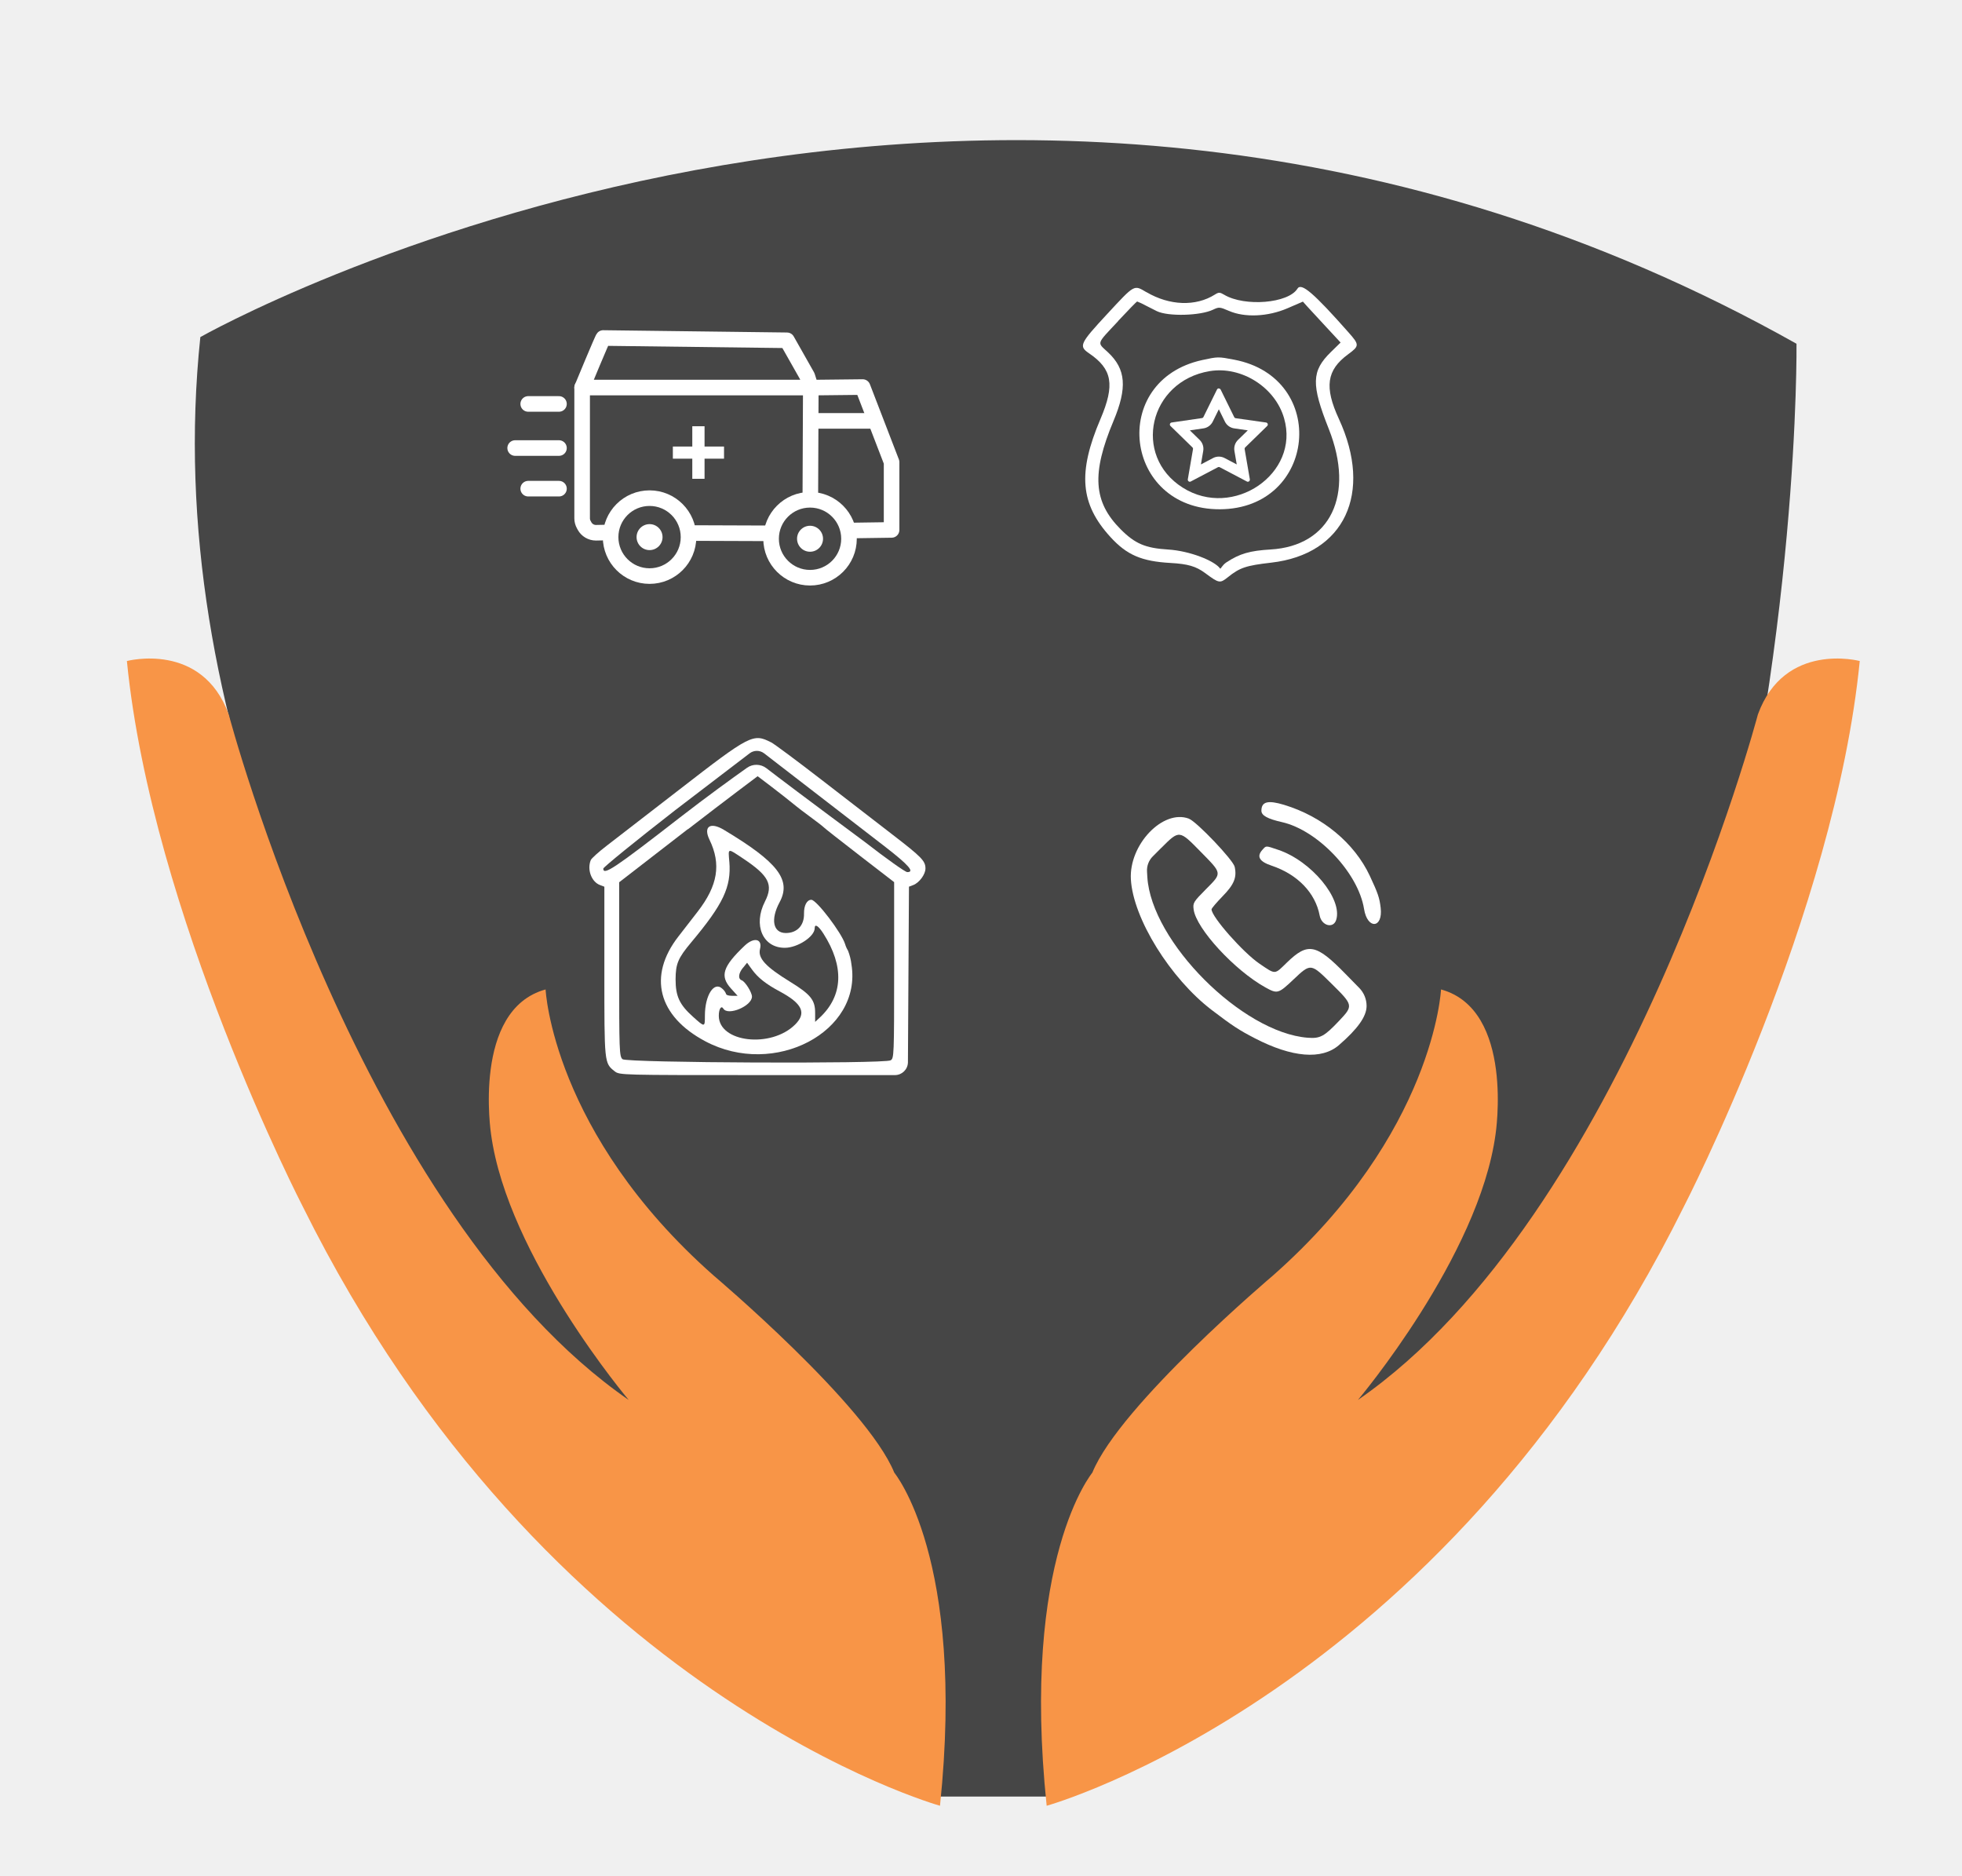
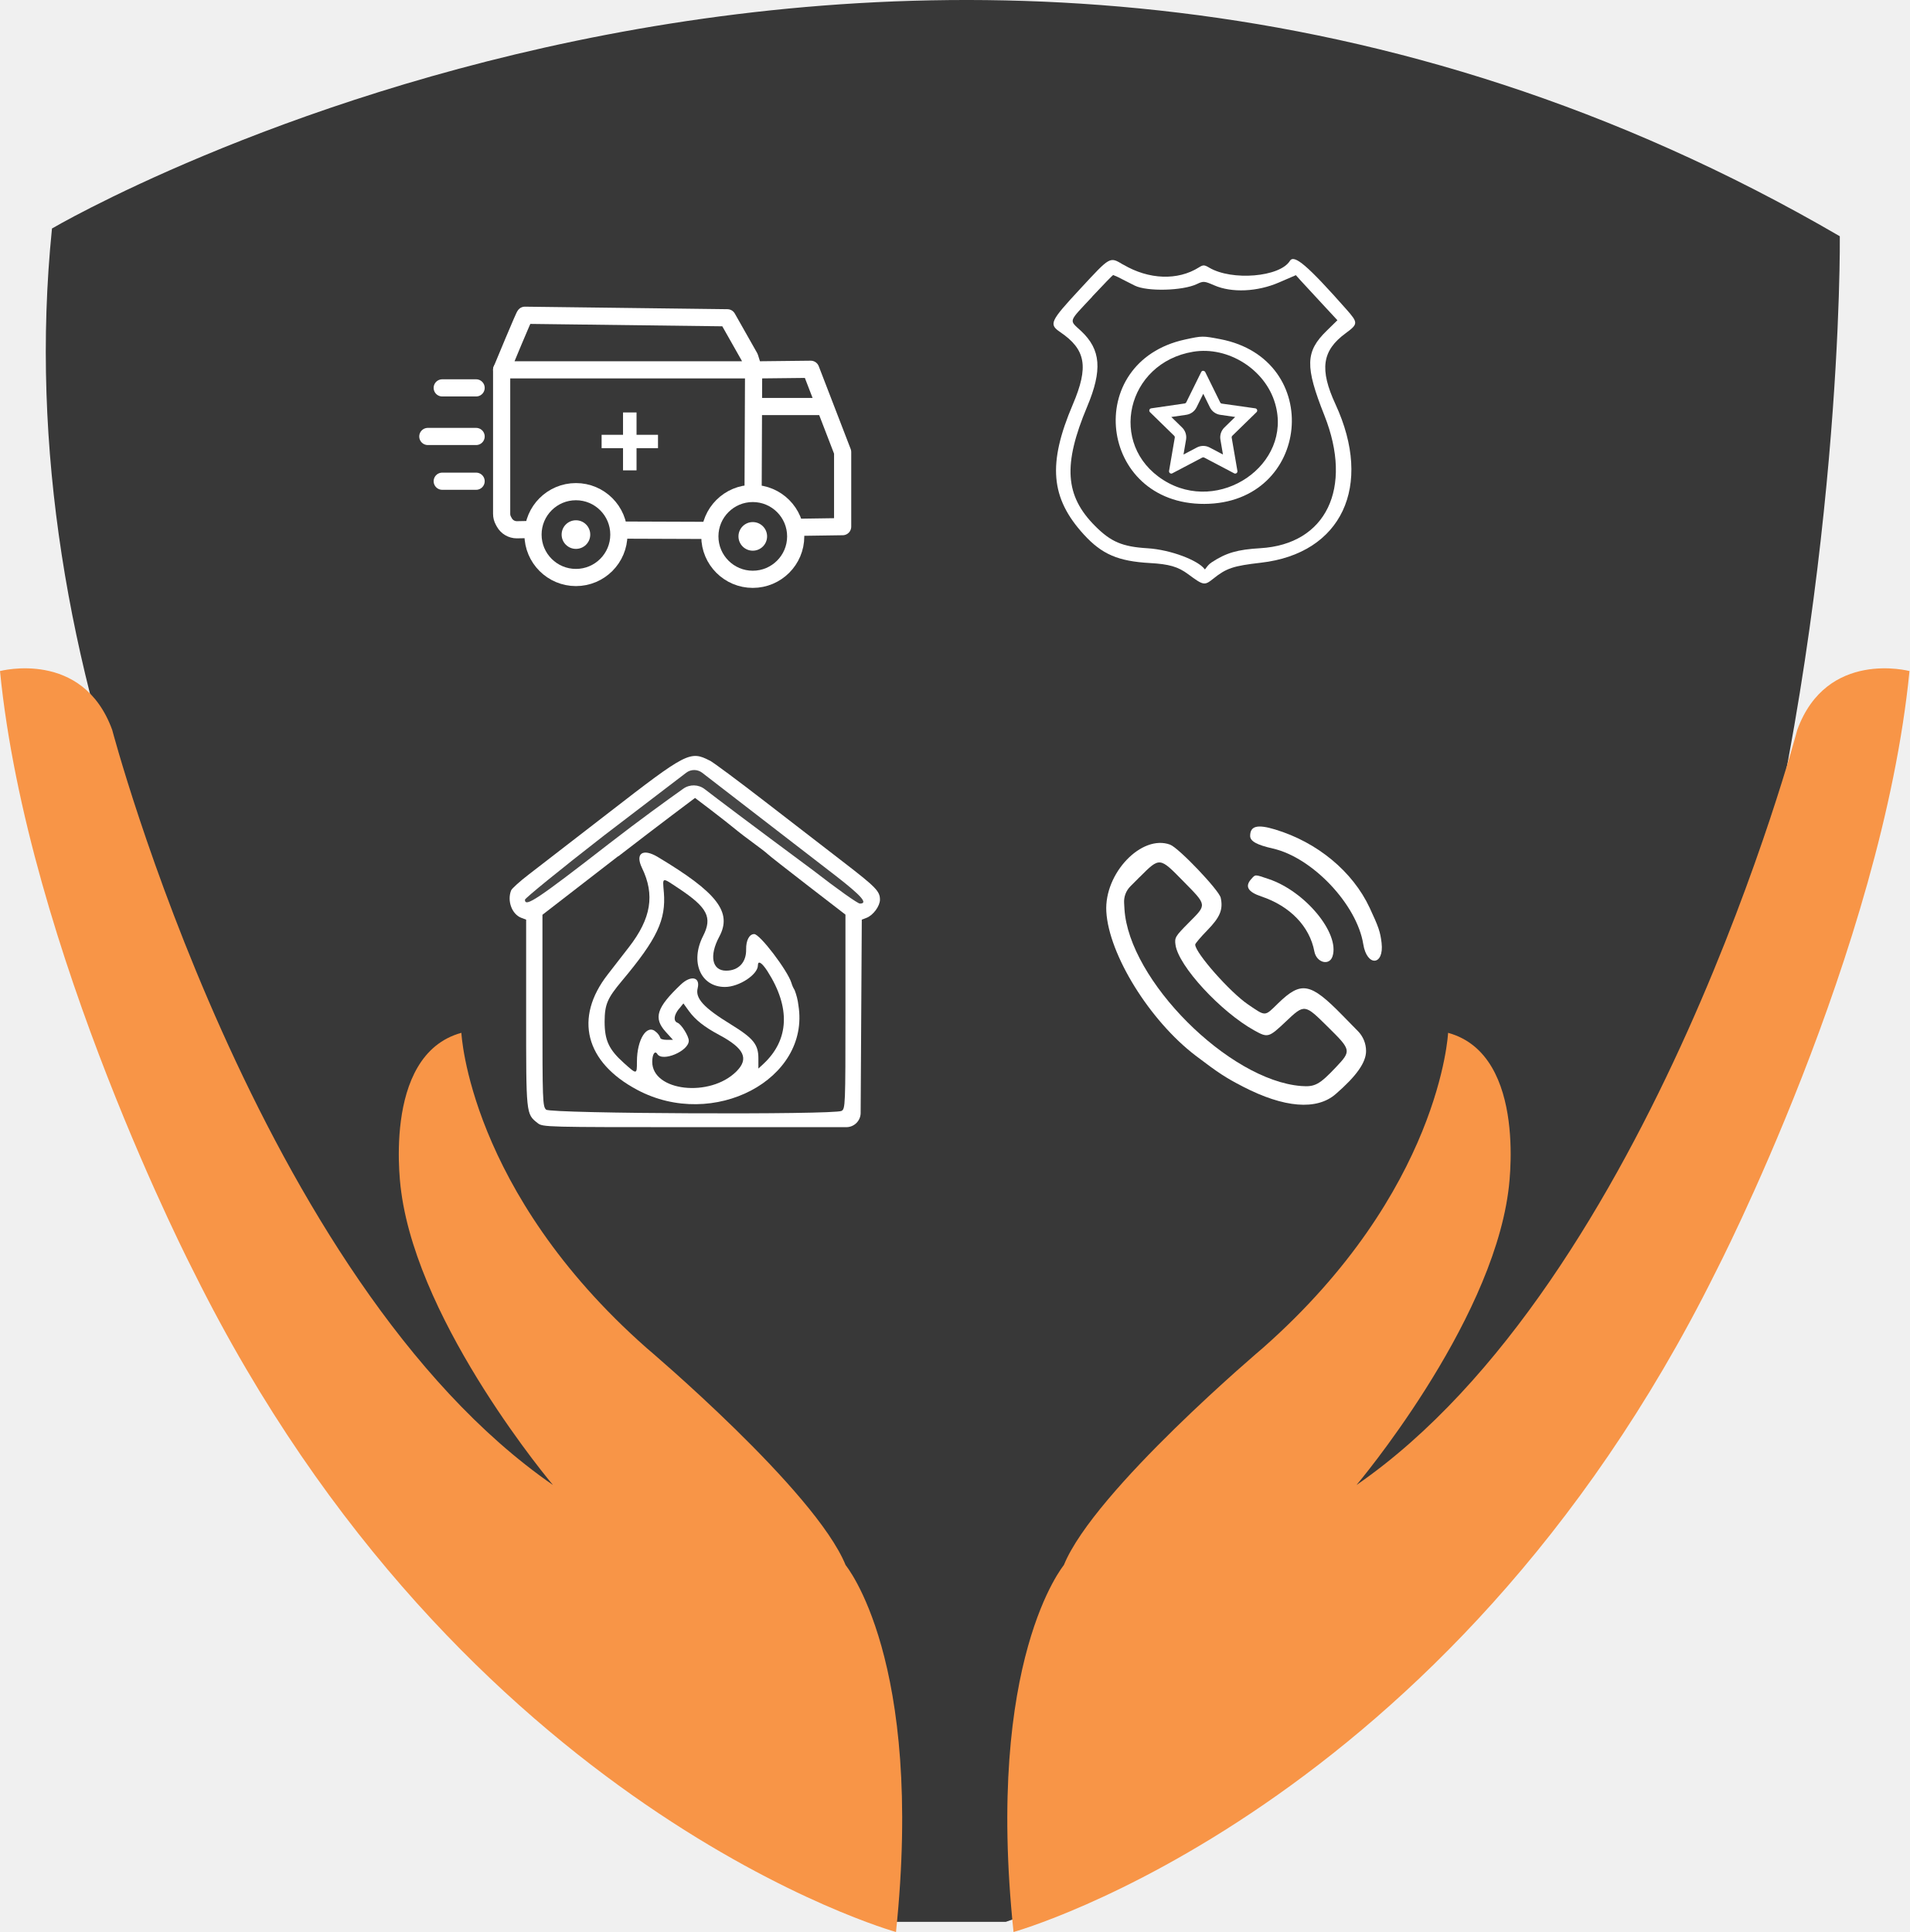
- <svg xmlns="http://www.w3.org/2000/svg" id="svg" viewBox="0 0 755.43 722">
-   <defs>
-     <style>.cls-1{fill:#464646;}.cls-1,.cls-2,.cls-4,.cls-7,.cls-8{fill-rule:evenodd;}.cls-2,.cls-3,.cls-6{fill:#fff;}.cls-4{fill:#f89547;}.cls-5,.cls-7,.cls-8{fill:none;stroke-linecap:round;stroke-width:6px;}.cls-5,.cls-6,.cls-7,.cls-8{stroke:#fff;}.cls-5,.cls-6,.cls-8{stroke-miterlimit:10;}.cls-6{font-size:37.67px;stroke-width:2px;font-family:OCRAExtended, OCR A Extended;}.cls-7{stroke-linejoin:round;}</style>
-   </defs>
-   <path class="cls-1" d="M77.14,129.76s303.43-172.29,614.57,2.57c0,0,5.15,462.85-286.71,559.28H361.29S46.29,422.9,77.14,129.76Z" />
-   <path class="cls-2" d="M441.4,112.45c8.9,5.24,19,5.6,26.38.94,1.48-.93,1.88-.92,3.59.09,7.94,4.69,24.69,3.29,28.19-2.36,1.49-2.42,6.23,1.65,19.75,16.94,4.14,4.69,4.13,5.12-.27,8.35-8.26,6.07-9.19,12.6-3.53,24.85,13.21,28.61,2.14,52.12-26.06,55.34-9.74,1.12-12.09,1.91-16.74,5.65-3,2.39-3.36,2.32-8.71-1.65-3.52-2.6-6.61-3.5-13.29-3.88-11.14-.62-16.81-3.05-23.11-9.93C415.9,194,414.88,182,423.73,161.26c5.59-13.13,4.55-19.15-4.38-25.23-4.08-2.78-3.65-3.71,7-15.2s10.21-11.2,15-8.38" />
-   <path class="cls-1" d="M430.5,123.64c-8.52,9.11-8.17,8-3.88,12,6.9,6.46,7.47,13.63,2.11,26.41-8.51,20.28-7.78,31.17,2.8,41.75,5.51,5.52,9.49,7.21,18.25,7.75,8.28.51,17.86,4.31,20,7.32.23.32.73-1.27,2.45-2.4,5.1-3.34,9-4.47,17-4.94,23-1.36,32.49-20.94,22.39-46.41-6.81-17.14-6.67-22.3.8-29.59l3.75-3.67-5.5-5.93c-3-3.26-6.3-6.8-7.27-7.87l-1.75-1.95-5.9,2.55c-7.56,3.27-16.5,3.68-22.62,1-3.49-1.51-3.8-1.53-6.1-.43-4.94,2.34-17.28,2.66-21.62.55-.72-.35-2.64-1.32-4.29-2.17a27.22,27.22,0,0,0-3.29-1.55c-.17,0-3.46,3.38-7.32,7.51" />
-   <path class="cls-2" d="M475.23,138.47c36.54,7,31.67,57.43-5.55,57.58-37,.14-42.83-49.61-6.75-57.45,6.05-1.31,6.11-1.31,12.3-.13" />
-   <path class="cls-1" d="M465.77,142.87c-23.32,3.86-29.94,32.52-10.36,44.87,19.39,12.25,45.21-5.42,39-26.73C491,149.09,478,140.85,465.77,142.87" />
-   <path class="cls-2" d="M296.85,285.73c1.25.64,9.95,7.11,19.33,14.36l27.53,21.26c11.22,8.64,12.62,10.1,12.62,13,0,2.25-2.38,5.48-4.69,6.36l-1.66.63-.2,33.84-.2,33.83h0a5,5,0,0,1-5,4.86h-53.2c-52,0-52.88,0-54.68-1.44-4.07-3.2-4-3-4-38.48v-32.6l-1.71-.65c-3.24-1.24-5-5.87-3.54-9.57.24-.63,3-3.15,6.22-5.61L261.52,304c27.3-21.15,28.49-21.76,35.33-18.24" />
-   <line class="cls-3" x1="291.42" y1="287.84" x2="260.04" y2="311.87" />
-   <path class="cls-1" d="M260,311.87c-15.24,11.84-27.72,22-27.72,22.51,0,2.77,4.24-.05,29.41-19.6,10.49-8.14,20.57-15.41,25.89-19.18a6.3,6.3,0,0,1,7.52.14c4.55,3.51,14.83,11.28,38,28.47,8.15,6.33,15.45,11.52,16.22,11.52,2.93,0,.66-2.63-8.32-9.61L294.2,290a4.59,4.59,0,0,0-5.57,0Z" />
-   <path class="cls-1" d="M264.82,319.2,238.4,339.64l0,33.46c0,31.54.06,33.54,1.28,34.65,1.57,1.42,100.6,1.84,103.22.44,1.33-.71,1.37-1.85,1.37-34.67V339.59l-13.11-10.11c-7.2-5.57-13.52-10.51-14-11s-2.84-2.3-5.17-4-4.74-3.56-5.33-4.05c-5.7-4.69-14.95-11.62-14.95-11.62s-12.31,9.2-26.84,20.43" />
-   <path class="cls-2" d="M494.42,309.84c14.75,4.46,27.07,14.67,33,27.33,3.16,6.77,3.72,8.42,4.18,12.29.94,8-5.12,8.45-6.4.45-2.22-13.85-17.75-30.28-31.59-33.42-5.59-1.26-7.93-2.56-7.93-4.39,0-3.51,2.5-4.15,8.75-2.26" />
-   <path class="cls-2" d="M457.73,315.15c3,1.11,17.08,15.91,17.66,18.54.9,4.1-.22,6.81-4.68,11.37-2.32,2.38-4.23,4.63-4.23,5,0,2.88,12.15,16.64,18.48,20.94s5.71,4.23,10.53-.45c8.05-7.81,11.24-7.21,22.41,4.21l5.45,5.56a9.92,9.92,0,0,1,2.83,6.93h0c0,4-3.35,8.76-10.66,15.09-6.6,5.71-18,4.79-32.36-2.64-6.13-3.17-8.55-4.76-16.55-10.84-16-12.19-30.34-35.29-31.19-50.36-.75-13.36,12.34-27.06,22.31-23.36" />
-   <path class="cls-2" d="M278.79,319.5c20.72,12.42,26,19.25,21.38,27.82-3.57,6.66-2.52,11.86,2.4,11.86,4.35,0,7.1-2.92,7-7.46-.05-3.14,1.11-5.33,2.82-5.33,2,0,11.65,12.71,13,17.05a10,10,0,0,0,1.12,2.52,21.31,21.31,0,0,1,1.33,5.35C332,397.2,298.14,415,271.55,400.85c-18.21-9.66-22.18-25.12-10.35-40.33l7.44-9.6c7.74-10,9.1-18.23,4.54-27.65-2.47-5.1.29-7,5.61-3.77" />
-   <path class="cls-1" d="M447.07,326.45l-3.2,3.21a7.62,7.62,0,0,0-2.23,5.89l.12,2.09c1.52,24.85,36.48,59.87,61.74,61.85,4.82.38,6.4-.48,12.2-6.62,5.38-5.7,5.33-5.94-2.83-14s-8.12-8.17-14.76-1.88c-5.91,5.59-6.25,5.69-10.88,3.13-11.83-6.53-26.65-22.61-27.64-30-.34-2.53-.09-2.94,4.69-7.76,6.33-6.38,6.4-5.92-1.94-14.42s-8.19-8.54-15.27-1.47" />
-   <path class="cls-2" d="M492.12,327.14c12.78,4.28,24.91,18.94,22.35,27-1.1,3.46-5.62,2.26-6.36-1.7-1.64-8.73-8.5-15.84-18.53-19.2-4.72-1.58-5.84-3.53-3.5-6.11,1.48-1.64,1.15-1.64,6,0" />
-   <path class="cls-1" d="M280.82,331.74c.78,9.71-2.34,16.3-14.65,31-5.14,6.14-6,8.24-6.05,14.22,0,6.56,1.47,9.76,6.71,14.46,4.56,4.1,4.58,4.1,4.58-.43,0-7.85,3.52-13.34,6.66-10.41a4.81,4.81,0,0,1,1.51,2.09c0,.37,1,.68,2.22.68H284l-2.57-2.84c-4.32-4.79-3.15-8.44,5.29-16.46,3.56-3.39,6.9-2.67,5.91,1.27-.89,3.54,2.14,6.83,11.61,12.64,7.87,4.84,9.61,7,9.61,11.88v3.55l1.77-1.64c9-8.4,9.52-19.69,1.4-32.38-1.93-3-3.34-3.89-3.34-2.05,0,3.23-6.59,7.55-11.52,7.55-8.51,0-12.26-8.77-7.62-17.84,3.29-6.45,1.53-9.91-8.41-16.52-6.15-4.08-5.75-4.18-5.32,1.24" />
-   <path class="cls-1" d="M286.08,372.52c-1.77,2.2-2,4.3-.47,4.87,1.33.51,3.92,4.66,3.92,6.27,0,3.62-9.24,7.52-11,4.64-.84-1.35-1.77.09-1.77,2.74,0,10.29,20.17,12.59,29.41,3.35,4.46-4.46,2.76-8.06-6-12.75-5.21-2.78-8.35-5.26-10.62-8.39l-1.9-2.63-1.53,1.9" />
-   <path class="cls-3" d="M469.29,157.56l2.33,4.74a4.76,4.76,0,0,0,3.6,2.61l5.22.76-3.78,3.69a4.78,4.78,0,0,0-1.37,4.23l.89,5.2-4.67-2.46a4.78,4.78,0,0,0-4.45,0l-4.67,2.46.89-5.2a4.78,4.78,0,0,0-1.37-4.23l-3.78-3.69,5.22-.76a4.76,4.76,0,0,0,3.6-2.61l2.34-4.74m0-8.05a.8.8,0,0,0-.71.44l-5.22,10.58a.75.75,0,0,1-.59.42l-11.67,1.7a.78.78,0,0,0-.43,1.33l8.44,8.24a.78.78,0,0,1,.23.69l-2,11.63a.79.79,0,0,0,.77.92.74.74,0,0,0,.37-.1l10.44-5.49a.81.81,0,0,1,.37-.09.77.77,0,0,1,.36.09l10.44,5.49a.74.74,0,0,0,.37.1.79.79,0,0,0,.77-.92l-2-11.63a.78.78,0,0,1,.23-.69l8.45-8.24a.78.78,0,0,0-.44-1.33L475.8,161a.75.75,0,0,1-.59-.42L470,150a.79.79,0,0,0-.7-.44Z" />
-   <path class="cls-4" d="M361.93,695.15S210.21,653,116.68,464.68c0,0-58.18-112.5-67.82-210.21,0,0,28.93-7.71,39.21,20.57,0,0,50.79,192.54,154,263.89,0,0-46.61-55.17-53-102.32,0,0-7.38-47.92,21-55.71,0,0,2.57,55.28,64.71,110.14,0,0,58.93,49.82,69.54,75.86C344.25,566.9,371.89,599.68,361.93,695.15Z" />
-   <path class="cls-4" d="M403,695.15S554.7,653,648.24,464.68c0,0,58.18-112.5,67.82-210.21,0,0-28.93-7.71-39.22,20.57,0,0-50.78,192.54-154,263.89,0,0,46.61-55.17,53-102.32,0,0,7.38-47.92-21-55.71,0,0-2.58,55.28-64.72,110.14,0,0-58.93,49.82-69.53,75.86C420.67,566.9,393,599.68,403,695.15Z" />
-   <line class="cls-5" x1="215.22" y1="155.5" x2="203.38" y2="155.5" />
-   <line class="cls-5" x1="215.22" y1="188.12" x2="203.38" y2="188.12" />
-   <line class="cls-5" x1="215.22" y1="172.48" x2="198.35" y2="172.48" />
-   <text class="cls-6" transform="translate(258.18 187.51)">+</text>
-   <path class="cls-7" d="M312,192l.18-42.8H224.14s8.15-19.72,8.15-19.08L303,131l7.82,13.82,1.39,4.4,19.93-.22,11.15,28.93V204l-16.56.24" />
-   <path class="cls-8" d="M266,205.2l30.32.11" />
-   <path class="cls-8" d="M224.14,149.17v50.36a4.93,4.93,0,0,0,.62,2.4l.32.59a5,5,0,0,0,4.36,2.57l5.2-.1" />
-   <line class="cls-5" x1="312.21" y1="162.02" x2="336.43" y2="162.02" />
-   <circle class="cls-5" cx="250.1" cy="206.77" r="15" />
-   <circle class="cls-3" cx="250.1" cy="206.77" r="5" />
-   <circle class="cls-5" cx="311.89" cy="207.4" r="15" />
-   <circle class="cls-3" cx="311.89" cy="207.4" r="5" />
+ <svg xmlns="http://www.w3.org/2000/svg" width="667.2" height="675.209" viewBox="0 0 667.2 675.209">
+   <g id="new_logo_2_" data-name="new logo (2)" transform="translate(-48.86 -19.941)">
+     <path id="Path_6130" data-name="Path 6130" d="M77.175,133.8S385.6-47.674,701.863,136.51c0,0,5.235,487.529-291.43,589.1H366S45.817,442.573,77.175,133.8Z" transform="translate(-10.153 -34.001)" fill="#383838" fill-rule="evenodd" />
+     <path id="Path_6131" data-name="Path 6131" d="M441.4,112.45c8.9,5.24,19,5.6,26.38.94,1.48-.93,1.88-.92,3.59.09,7.94,4.69,24.69,3.29,28.19-2.36,1.49-2.42,6.23,1.65,19.75,16.94,4.14,4.69,4.13,5.12-.27,8.35-8.26,6.07-9.19,12.6-3.53,24.85,13.21,28.61,2.14,52.12-26.06,55.34-9.74,1.12-12.09,1.91-16.74,5.65-3,2.39-3.36,2.32-8.71-1.65-3.52-2.6-6.61-3.5-13.29-3.88-11.14-.62-16.81-3.05-23.11-9.93C415.9,194,414.88,182,423.73,161.26c5.59-13.13,4.55-19.15-4.38-25.23-4.08-2.78-3.65-3.71,7-15.2s10.21-11.2,15-8.38" fill="#fff" fill-rule="evenodd" />
+     <path id="Path_6132" data-name="Path 6132" d="M430.5,123.64c-8.52,9.11-8.17,8-3.88,12,6.9,6.46,7.47,13.63,2.11,26.41-8.51,20.28-7.78,31.17,2.8,41.75,5.51,5.52,9.49,7.21,18.25,7.75,8.28.51,17.86,4.31,20,7.32.23.32.73-1.27,2.45-2.4,5.1-3.34,9-4.47,17-4.94,23-1.36,32.49-20.94,22.39-46.41-6.81-17.14-6.67-22.3.8-29.59l3.75-3.67-5.5-5.93c-3-3.26-6.3-6.8-7.27-7.87l-1.75-1.95-5.9,2.55c-7.56,3.27-16.5,3.68-22.62,1-3.49-1.51-3.8-1.53-6.1-.43-4.94,2.34-17.28,2.66-21.62.55-.72-.35-2.64-1.32-4.29-2.17a27.219,27.219,0,0,0-3.29-1.55c-.17,0-3.46,3.38-7.32,7.51" fill="#383838" fill-rule="evenodd" />
+     <path id="Path_6133" data-name="Path 6133" d="M475.23,138.47c36.54,7,31.67,57.43-5.55,57.58-37,.14-42.83-49.61-6.75-57.45,6.05-1.31,6.11-1.31,12.3-.13" fill="#fff" fill-rule="evenodd" />
+     <path id="Path_6134" data-name="Path 6134" d="M465.77,142.87c-23.32,3.86-29.94,32.52-10.36,44.87,19.39,12.25,45.21-5.42,39-26.73C491,149.09,478,140.85,465.77,142.87" fill="#383838" fill-rule="evenodd" />
+     <path id="Path_6135" data-name="Path 6135" d="M296.85,285.73c1.25.64,9.95,7.11,19.33,14.36l27.53,21.26c11.22,8.64,12.62,10.1,12.62,13,0,2.25-2.38,5.48-4.69,6.36l-1.66.63-.2,33.84-.2,33.83h0a5,5,0,0,1-5,4.86h-53.2c-52,0-52.88,0-54.68-1.44-4.07-3.2-4-3-4-38.48v-32.6l-1.71-.65c-3.24-1.24-5-5.87-3.54-9.57.24-.63,3-3.15,6.22-5.61L261.52,304c27.3-21.15,28.49-21.76,35.33-18.24" fill="#fff" fill-rule="evenodd" />
+     <line id="Line_80" data-name="Line 80" x1="31.38" y2="24.03" transform="translate(260.04 287.84)" fill="#fff" />
+     <path id="Path_6136" data-name="Path 6136" d="M260,311.87c-15.24,11.84-27.72,22-27.72,22.51,0,2.77,4.24-.05,29.41-19.6,10.49-8.14,20.57-15.41,25.89-19.18a6.3,6.3,0,0,1,7.52.14c4.55,3.51,14.83,11.28,38,28.47,8.15,6.33,15.45,11.52,16.22,11.52,2.93,0,.66-2.63-8.32-9.61L294.2,290a4.59,4.59,0,0,0-5.57,0Z" fill="#464646" fill-rule="evenodd" />
+     <path id="Path_6137" data-name="Path 6137" d="M264.82,319.2,238.4,339.64V373.1c0,31.54.06,33.54,1.28,34.65,1.57,1.42,100.6,1.84,103.22.44,1.33-.71,1.37-1.85,1.37-34.67V339.59l-13.11-10.11c-7.2-5.57-13.52-10.51-14-11s-2.84-2.3-5.17-4-4.74-3.56-5.33-4.05c-5.7-4.69-14.95-11.62-14.95-11.62s-12.31,9.2-26.84,20.43" fill="#383838" fill-rule="evenodd" />
+     <path id="Path_6138" data-name="Path 6138" d="M494.42,309.84c14.75,4.46,27.07,14.67,33,27.33,3.16,6.77,3.72,8.42,4.18,12.29.94,8-5.12,8.45-6.4.45-2.22-13.85-17.75-30.28-31.59-33.42-5.59-1.26-7.93-2.56-7.93-4.39,0-3.51,2.5-4.15,8.75-2.26" fill="#fff" fill-rule="evenodd" />
+     <path id="Path_6139" data-name="Path 6139" d="M457.73,315.15c3,1.11,17.08,15.91,17.66,18.54.9,4.1-.22,6.81-4.68,11.37-2.32,2.38-4.23,4.63-4.23,5,0,2.88,12.15,16.64,18.48,20.94s5.71,4.23,10.53-.45c8.05-7.81,11.24-7.21,22.41,4.21l5.45,5.56a9.92,9.92,0,0,1,2.83,6.93h0c0,4-3.35,8.76-10.66,15.09-6.6,5.71-18,4.79-32.36-2.64-6.13-3.17-8.55-4.76-16.55-10.84-16-12.19-30.34-35.29-31.19-50.36-.75-13.36,12.34-27.06,22.31-23.36" fill="#fff" fill-rule="evenodd" />
+     <path id="Path_6140" data-name="Path 6140" d="M278.79,319.5c20.72,12.42,26,19.25,21.38,27.82-3.57,6.66-2.52,11.86,2.4,11.86,4.35,0,7.1-2.92,7-7.46-.05-3.14,1.11-5.33,2.82-5.33,2,0,11.65,12.71,13,17.05a10,10,0,0,0,1.12,2.52,21.31,21.31,0,0,1,1.33,5.35c4.16,25.89-29.7,43.69-56.29,29.54-18.21-9.66-22.18-25.12-10.35-40.33l7.44-9.6c7.74-10,9.1-18.23,4.54-27.65-2.47-5.1.29-7,5.61-3.77" fill="#fff" fill-rule="evenodd" />
+     <path id="Path_6141" data-name="Path 6141" d="M447.07,326.45l-3.2,3.21a7.62,7.62,0,0,0-2.23,5.89l.12,2.09c1.52,24.85,36.48,59.87,61.74,61.85,4.82.38,6.4-.48,12.2-6.62,5.38-5.7,5.33-5.94-2.83-14s-8.12-8.17-14.76-1.88c-5.91,5.59-6.25,5.69-10.88,3.13-11.83-6.53-26.65-22.61-27.64-30-.34-2.53-.09-2.94,4.69-7.76,6.33-6.38,6.4-5.92-1.94-14.42s-8.19-8.54-15.27-1.47" fill="#383838" fill-rule="evenodd" />
+     <path id="Path_6142" data-name="Path 6142" d="M492.12,327.14c12.78,4.28,24.91,18.94,22.35,27-1.1,3.46-5.62,2.26-6.36-1.7-1.64-8.73-8.5-15.84-18.53-19.2-4.72-1.58-5.84-3.53-3.5-6.11,1.48-1.64,1.15-1.64,6,0" fill="#fff" fill-rule="evenodd" />
+     <path id="Path_6143" data-name="Path 6143" d="M280.82,331.74c.78,9.71-2.34,16.3-14.65,31-5.14,6.14-6,8.24-6.05,14.22,0,6.56,1.47,9.76,6.71,14.46,4.56,4.1,4.58,4.1,4.58-.43,0-7.85,3.52-13.34,6.66-10.41a4.81,4.81,0,0,1,1.51,2.09c0,.37,1,.68,2.22.68H284l-2.57-2.84c-4.32-4.79-3.15-8.44,5.29-16.46,3.56-3.39,6.9-2.67,5.91,1.27-.89,3.54,2.14,6.83,11.61,12.64,7.87,4.84,9.61,7,9.61,11.88v3.55l1.77-1.64c9-8.4,9.52-19.69,1.4-32.38-1.93-3-3.34-3.89-3.34-2.05,0,3.23-6.59,7.55-11.52,7.55-8.51,0-12.26-8.77-7.62-17.84,3.29-6.45,1.53-9.91-8.41-16.52-6.15-4.08-5.75-4.18-5.32,1.24" fill="#383838" fill-rule="evenodd" />
+     <path id="Path_6144" data-name="Path 6144" d="M286.08,372.52c-1.77,2.2-2,4.3-.47,4.87,1.33.51,3.92,4.66,3.92,6.27,0,3.62-9.24,7.52-11,4.64-.84-1.35-1.77.09-1.77,2.74,0,10.29,20.17,12.59,29.41,3.35,4.46-4.46,2.76-8.06-6-12.75-5.21-2.78-8.35-5.26-10.62-8.39l-1.9-2.63-1.53,1.9" fill="#383838" fill-rule="evenodd" />
+     <path id="Path_6145" data-name="Path 6145" d="M469.29,157.56l2.33,4.74a4.76,4.76,0,0,0,3.6,2.61l5.22.76-3.78,3.69a4.78,4.78,0,0,0-1.37,4.23l.89,5.2-4.67-2.46a4.78,4.78,0,0,0-4.45,0l-4.67,2.46.89-5.2a4.78,4.78,0,0,0-1.37-4.23l-3.78-3.69,5.22-.76a4.76,4.76,0,0,0,3.6-2.61l2.34-4.74m0-8.05a.8.8,0,0,0-.71.44l-5.22,10.58a.75.75,0,0,1-.59.42l-11.67,1.7a.78.78,0,0,0-.43,1.33l8.44,8.24a.78.78,0,0,1,.23.69l-2,11.63a.79.79,0,0,0,.77.92.74.74,0,0,0,.37-.1l10.44-5.49a.81.81,0,0,1,.37-.09.77.77,0,0,1,.36.09l10.44,5.49a.74.74,0,0,0,.37.1.79.79,0,0,0,.77-.92l-2-11.63a.78.78,0,0,1,.23-.69l8.45-8.24a.78.78,0,0,0-.44-1.33L475.8,161a.75.75,0,0,1-.59-.42L470,150a.79.79,0,0,0-.7-.44Z" fill="#fff" />
+     <path id="Path_6146" data-name="Path 6146" d="M361.93,695.15S210.21,653,116.68,464.68c0,0-58.18-112.5-67.82-210.21,0,0,28.93-7.71,39.21,20.57,0,0,50.79,192.54,154,263.89,0,0-46.61-55.17-53-102.32,0,0-7.38-47.92,21-55.71,0,0,2.57,55.28,64.71,110.14,0,0,58.93,49.82,69.54,75.86C344.25,566.9,371.89,599.68,361.93,695.15Z" fill="#f89547" fill-rule="evenodd" />
+     <path id="Path_6147" data-name="Path 6147" d="M403,695.15S554.7,653,648.24,464.68c0,0,58.18-112.5,67.82-210.21,0,0-28.93-7.71-39.22,20.57,0,0-50.78,192.54-154,263.89,0,0,46.61-55.17,53-102.32,0,0,7.38-47.92-21-55.71,0,0-2.58,55.28-64.72,110.14,0,0-58.93,49.82-69.53,75.86C420.67,566.9,393,599.68,403,695.15Z" fill="#f89547" fill-rule="evenodd" />
+     <line id="Line_81" data-name="Line 81" x1="11.84" transform="translate(203.38 155.5)" fill="none" stroke="#fff" stroke-linecap="round" stroke-miterlimit="10" stroke-width="6" />
+     <line id="Line_82" data-name="Line 82" x1="11.84" transform="translate(203.38 188.12)" fill="none" stroke="#fff" stroke-linecap="round" stroke-miterlimit="10" stroke-width="6" />
+     <line id="Line_83" data-name="Line 83" x1="16.87" transform="translate(198.35 172.48)" fill="none" stroke="#fff" stroke-linecap="round" stroke-miterlimit="10" stroke-width="6" />
+     <text id="_" data-name="+" transform="translate(258.18 187.51)" fill="#fff" stroke="#fff" stroke-miterlimit="10" stroke-width="2" font-size="37.67" font-family="SegoeUI, Segoe UI">
+       <tspan x="0" y="0">+</tspan>
+     </text>
+     <path id="Path_6148" data-name="Path 6148" d="M312,192l.18-42.8H224.14s8.15-19.72,8.15-19.08L303,131l7.82,13.82,1.39,4.4,19.93-.22,11.15,28.93V204l-16.56.24" fill="none" stroke="#fff" stroke-linecap="round" stroke-linejoin="round" stroke-width="6" fill-rule="evenodd" />
+     <path id="Path_6149" data-name="Path 6149" d="M266,205.2l30.32.11" fill="none" stroke="#fff" stroke-linecap="round" stroke-miterlimit="10" stroke-width="6" fill-rule="evenodd" />
+     <path id="Path_6150" data-name="Path 6150" d="M224.14,149.17v50.36a4.93,4.93,0,0,0,.62,2.4l.32.59a5,5,0,0,0,4.36,2.57l5.2-.1" fill="none" stroke="#fff" stroke-linecap="round" stroke-miterlimit="10" stroke-width="6" fill-rule="evenodd" />
+     <line id="Line_84" data-name="Line 84" x2="24.22" transform="translate(312.21 162.02)" fill="none" stroke="#fff" stroke-linecap="round" stroke-miterlimit="10" stroke-width="6" />
+     <circle id="Ellipse_344" data-name="Ellipse 344" cx="15" cy="15" r="15" transform="translate(235.1 191.77)" fill="none" stroke="#fff" stroke-linecap="round" stroke-miterlimit="10" stroke-width="6" />
+     <circle id="Ellipse_345" data-name="Ellipse 345" cx="5" cy="5" r="5" transform="translate(245.1 201.77)" fill="#fff" />
+     <circle id="Ellipse_346" data-name="Ellipse 346" cx="15" cy="15" r="15" transform="translate(296.89 192.4)" fill="none" stroke="#fff" stroke-linecap="round" stroke-miterlimit="10" stroke-width="6" />
+     <circle id="Ellipse_347" data-name="Ellipse 347" cx="5" cy="5" r="5" transform="translate(306.89 202.4)" fill="#fff" />
+   </g>
</svg>
